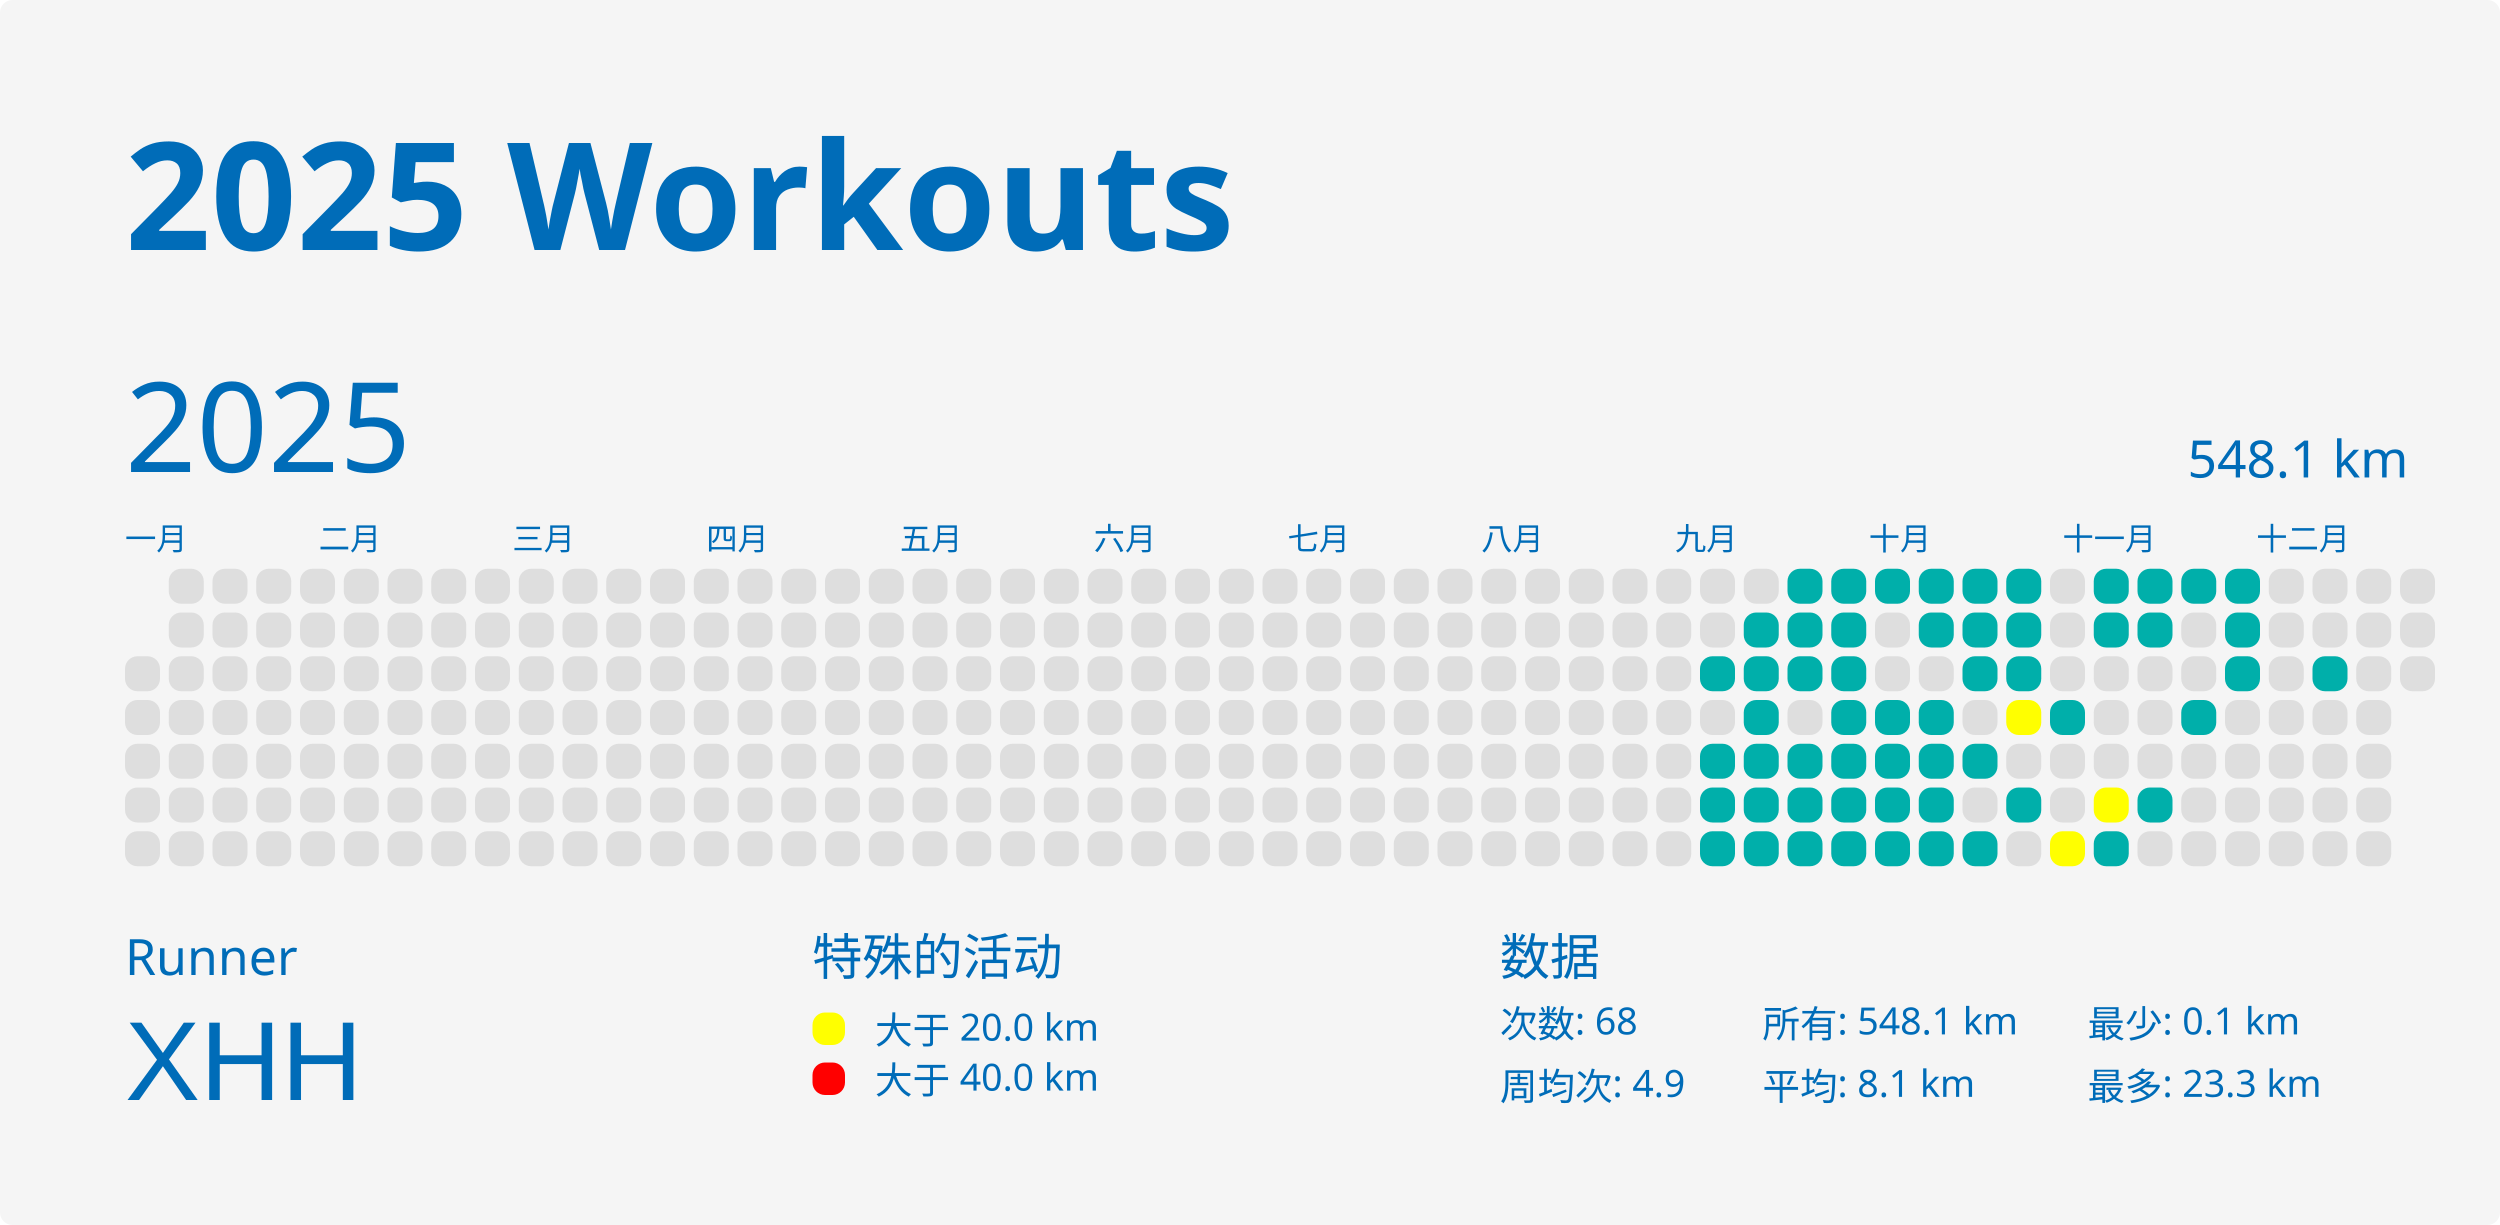
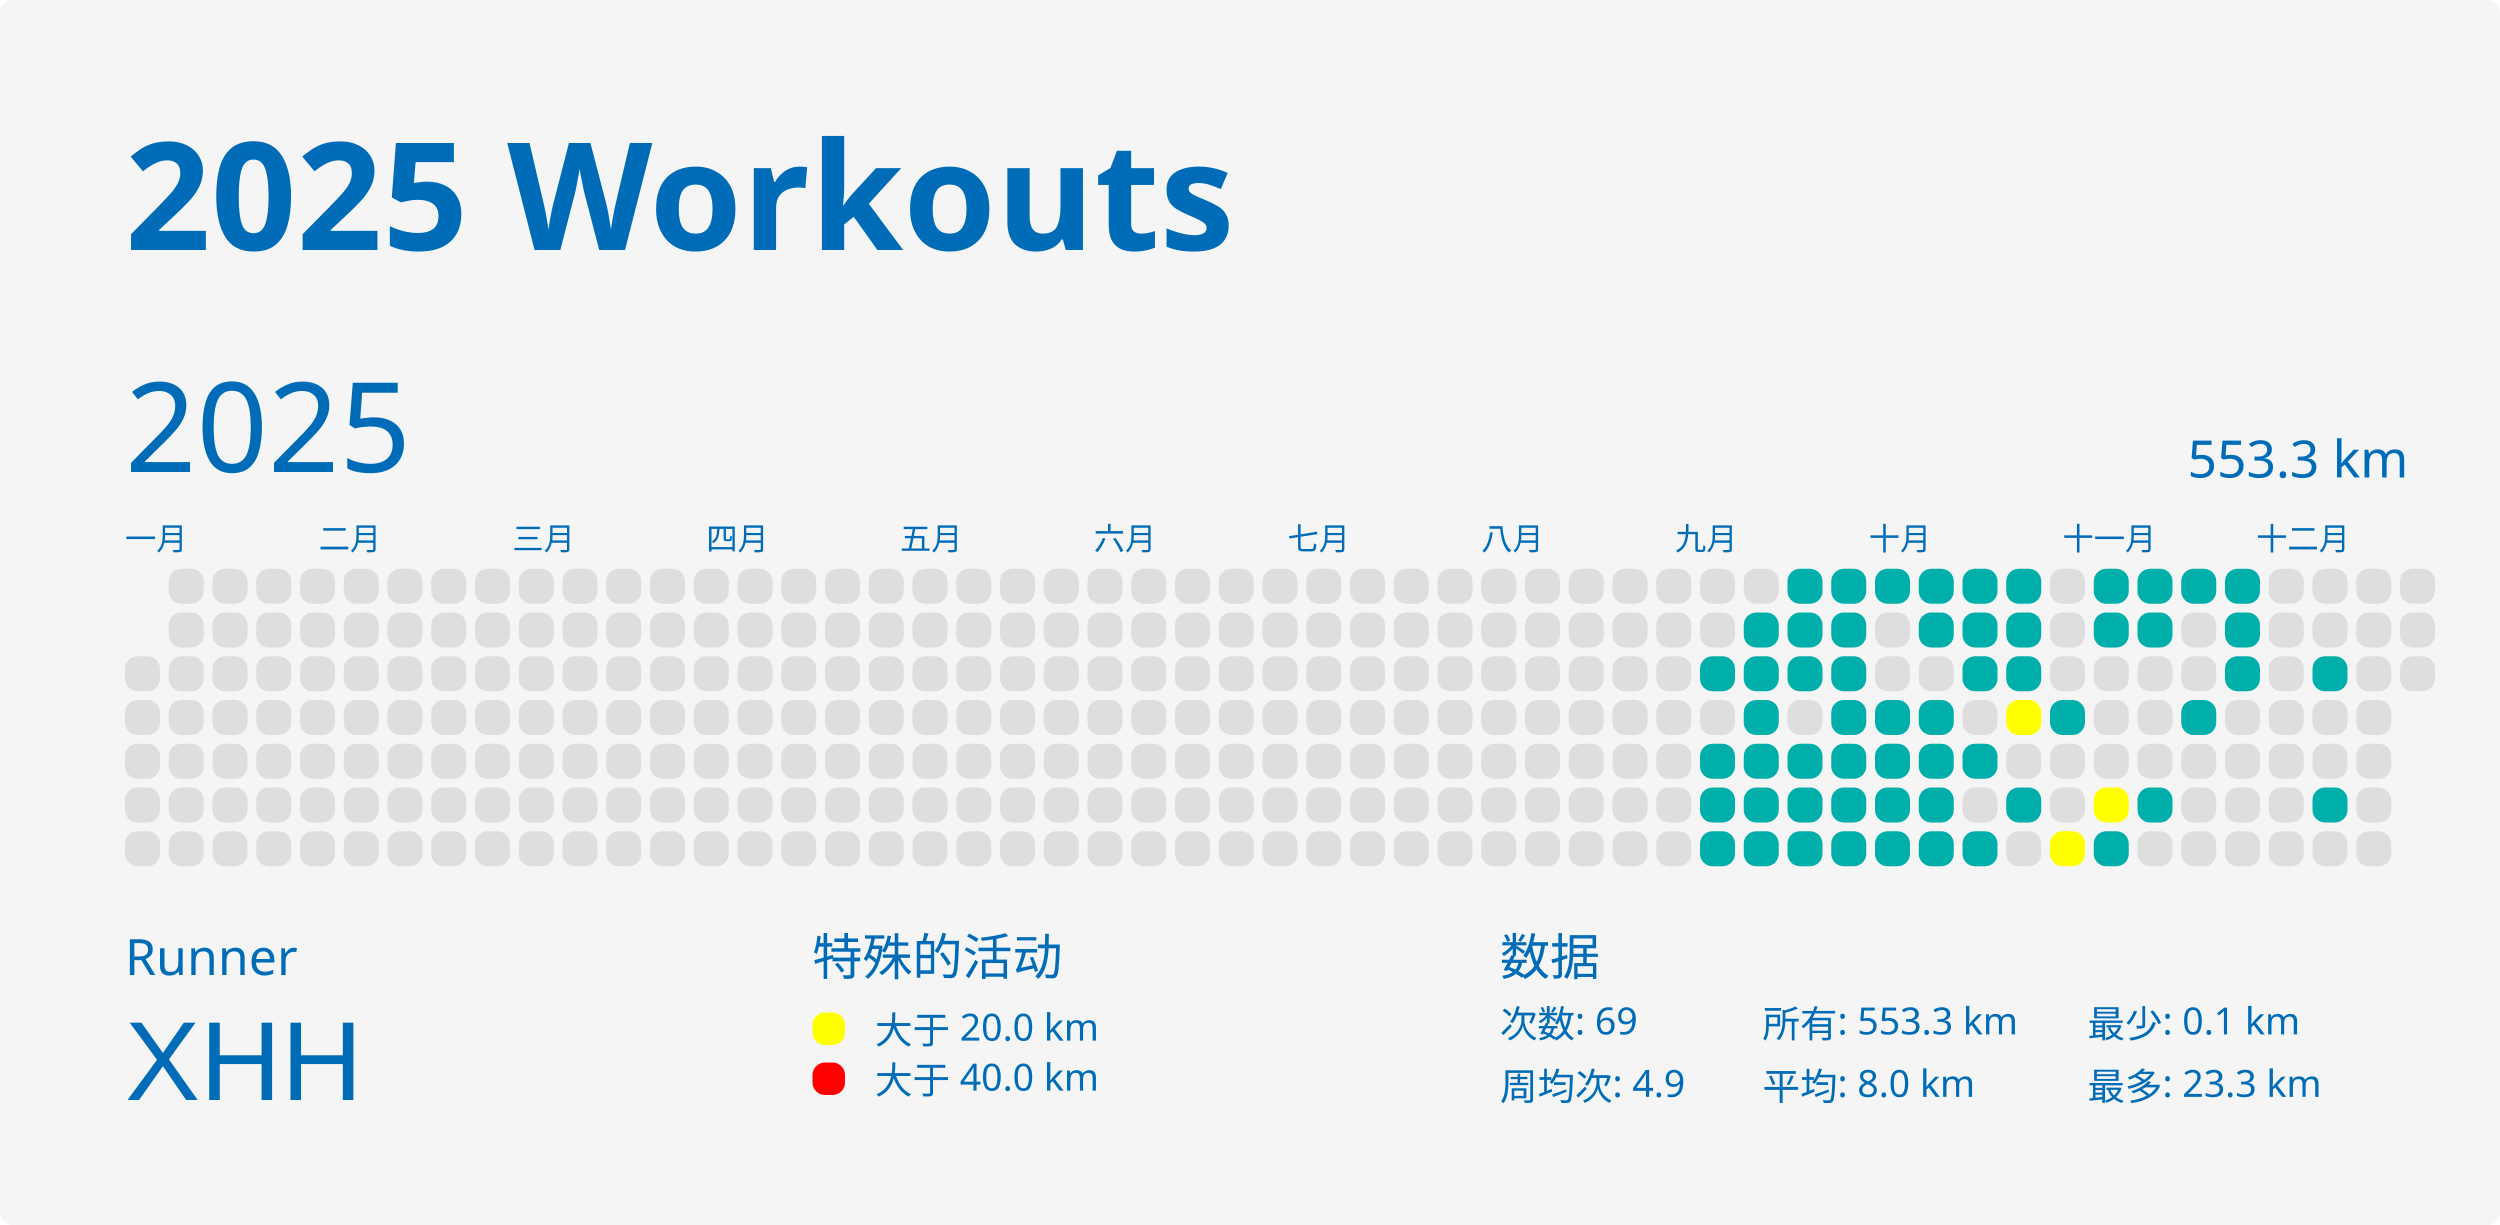
<svg xmlns="http://www.w3.org/2000/svg" baseProfile="full" height="98mm" version="1.1" viewBox="0,0,200,98" width="200mm">
  <defs />
  <rect fill="#f5f5f5" height="98" rx="1" ry="1" width="200" x="0" y="0" />
  <text fill="#006cb8" style="font-size:12px; font-family:MGI-Regular; font-weight:bold;" x="10" y="20">2025 Workouts</text>
  <text fill="#006cb8" style="font-size:4px; font-family:MGI-Regular" x="10" y="78">Runner</text>
  <text fill="#006cb8" style="font-size:9px; font-family:Arial" x="10" y="88">XHH</text>
  <text fill="#006cb8" style="font-size:4px; font-family:MGI-Regular" x="65" y="78">特殊的活动</text>
  <rect fill="yellow" height="2.6" rx="1" ry="1" width="2.6" x="65" y="81" />
  <text fill="#006cb8" style="font-size:3px; font-family:MGI-Regular" x="70" y="83.5">大于 20.0 km</text>
  <rect fill="red" height="2.6" rx="1" ry="1" width="2.6" x="65" y="85" />
  <text fill="#006cb8" style="font-size:3px; font-family:MGI-Regular" x="70" y="87.5">大于 40.0 km</text>
  <text fill="#006cb8" style="font-size:4px; font-family:MGI-Regular" x="120" y="78">数据</text>
-   <text fill="#006cb8" style="font-size:3px; font-family:MGI-Regular" x="120" y="83">次数: 68</text>
+   <text fill="#006cb8" style="font-size:3px; font-family:MGI-Regular" x="120" y="83">次数: 69</text>
  <text fill="#006cb8" style="font-size:3px; font-family:MGI-Regular" x="120" y="88">周均次: 4.9</text>
-   <text fill="#006cb8" style="font-size:3px; font-family:MGI-Regular" x="141" y="83">所有: 548.1 km</text>
-   <text fill="#006cb8" style="font-size:3px; font-family:MGI-Regular" x="141" y="88">平均: 8.1 km</text>
+   <text fill="#006cb8" style="font-size:3px; font-family:MGI-Regular" x="141" y="83">所有: 553.3 km</text>
+   <text fill="#006cb8" style="font-size:3px; font-family:MGI-Regular" x="141" y="88">平均: 8.0 km</text>
  <text fill="#006cb8" style="font-size:3px; font-family:MGI-Regular" x="167" y="83">最少: 0.1 km</text>
  <text fill="#006cb8" style="font-size:3px; font-family:MGI-Regular" x="167" y="88">最多: 23.3 km</text>
  <text dominant-baseline="hanging" fill="#006cb8" style="font-size:10.0px; font-family:MGI-Regular;" x="10" y="30">2025</text>
-   <text dominant-baseline="hanging" fill="#006cb8" style="font-size:4.125px; font-family:MGI-Regular;" x="175" y="35">548.1 km</text>
+   <text dominant-baseline="hanging" fill="#006cb8" style="font-size:4.125px; font-family:MGI-Regular;" x="175" y="35">553.3 km</text>
  <text fill="#006cb8" style="font-size:2.5px; font-family:MGI-Regular" x="10.0" y="44">一月</text>
  <text fill="#006cb8" style="font-size:2.5px; font-family:MGI-Regular" x="25.5" y="44">二月</text>
  <text fill="#006cb8" style="font-size:2.5px; font-family:MGI-Regular" x="41.0" y="44">三月</text>
  <text fill="#006cb8" style="font-size:2.5px; font-family:MGI-Regular" x="56.5" y="44">四月</text>
  <text fill="#006cb8" style="font-size:2.5px; font-family:MGI-Regular" x="72.0" y="44">五月</text>
  <text fill="#006cb8" style="font-size:2.5px; font-family:MGI-Regular" x="87.5" y="44">六月</text>
  <text fill="#006cb8" style="font-size:2.5px; font-family:MGI-Regular" x="103.0" y="44">七月</text>
  <text fill="#006cb8" style="font-size:2.5px; font-family:MGI-Regular" x="118.5" y="44">八月</text>
  <text fill="#006cb8" style="font-size:2.5px; font-family:MGI-Regular" x="134.0" y="44">九月</text>
  <text fill="#006cb8" style="font-size:2.5px; font-family:MGI-Regular" x="149.5" y="44">十月</text>
  <text fill="#006cb8" style="font-size:2.5px; font-family:MGI-Regular" x="165.0" y="44">十一月</text>
  <text fill="#006cb8" style="font-size:2.5px; font-family:MGI-Regular" x="180.5" y="44">十二月</text>
  <rect fill="#dedede" height="2.8" rx="1" ry="1" width="2.8" x="10.0" y="52.5" />
  <rect fill="#dedede" height="2.8" rx="1" ry="1" width="2.8" x="10.0" y="56.0" />
  <rect fill="#dedede" height="2.8" rx="1" ry="1" width="2.8" x="10.0" y="59.5" />
  <rect fill="#dedede" height="2.8" rx="1" ry="1" width="2.8" x="10.0" y="63.0" />
  <rect fill="#dedede" height="2.8" rx="1" ry="1" width="2.8" x="10.0" y="66.5" />
  <rect fill="#dedede" height="2.8" rx="1" ry="1" width="2.8" x="13.5" y="45.5" />
  <rect fill="#dedede" height="2.8" rx="1" ry="1" width="2.8" x="13.5" y="49.0" />
  <rect fill="#dedede" height="2.8" rx="1" ry="1" width="2.8" x="13.5" y="52.5" />
  <rect fill="#dedede" height="2.8" rx="1" ry="1" width="2.8" x="13.5" y="56.0" />
  <rect fill="#dedede" height="2.8" rx="1" ry="1" width="2.8" x="13.5" y="59.5" />
  <rect fill="#dedede" height="2.8" rx="1" ry="1" width="2.8" x="13.5" y="63.0" />
  <rect fill="#dedede" height="2.8" rx="1" ry="1" width="2.8" x="13.5" y="66.5" />
  <rect fill="#dedede" height="2.8" rx="1" ry="1" width="2.8" x="17.0" y="45.5" />
  <rect fill="#dedede" height="2.8" rx="1" ry="1" width="2.8" x="17.0" y="49.0" />
  <rect fill="#dedede" height="2.8" rx="1" ry="1" width="2.8" x="17.0" y="52.5" />
  <rect fill="#dedede" height="2.8" rx="1" ry="1" width="2.8" x="17.0" y="56.0" />
  <rect fill="#dedede" height="2.8" rx="1" ry="1" width="2.8" x="17.0" y="59.5" />
  <rect fill="#dedede" height="2.8" rx="1" ry="1" width="2.8" x="17.0" y="63.0" />
  <rect fill="#dedede" height="2.8" rx="1" ry="1" width="2.8" x="17.0" y="66.5" />
  <rect fill="#dedede" height="2.8" rx="1" ry="1" width="2.8" x="20.5" y="45.5" />
  <rect fill="#dedede" height="2.8" rx="1" ry="1" width="2.8" x="20.5" y="49.0" />
  <rect fill="#dedede" height="2.8" rx="1" ry="1" width="2.8" x="20.5" y="52.5" />
  <rect fill="#dedede" height="2.8" rx="1" ry="1" width="2.8" x="20.5" y="56.0" />
  <rect fill="#dedede" height="2.8" rx="1" ry="1" width="2.8" x="20.5" y="59.5" />
  <rect fill="#dedede" height="2.8" rx="1" ry="1" width="2.8" x="20.5" y="63.0" />
  <rect fill="#dedede" height="2.8" rx="1" ry="1" width="2.8" x="20.5" y="66.5" />
  <rect fill="#dedede" height="2.8" rx="1" ry="1" width="2.8" x="24.0" y="45.5" />
  <rect fill="#dedede" height="2.8" rx="1" ry="1" width="2.8" x="24.0" y="49.0" />
  <rect fill="#dedede" height="2.8" rx="1" ry="1" width="2.8" x="24.0" y="52.5" />
  <rect fill="#dedede" height="2.8" rx="1" ry="1" width="2.8" x="24.0" y="56.0" />
  <rect fill="#dedede" height="2.8" rx="1" ry="1" width="2.8" x="24.0" y="59.5" />
  <rect fill="#dedede" height="2.8" rx="1" ry="1" width="2.8" x="24.0" y="63.0" />
  <rect fill="#dedede" height="2.8" rx="1" ry="1" width="2.8" x="24.0" y="66.5" />
  <rect fill="#dedede" height="2.8" rx="1" ry="1" width="2.8" x="27.5" y="45.5" />
  <rect fill="#dedede" height="2.8" rx="1" ry="1" width="2.8" x="27.5" y="49.0" />
  <rect fill="#dedede" height="2.8" rx="1" ry="1" width="2.8" x="27.5" y="52.5" />
  <rect fill="#dedede" height="2.8" rx="1" ry="1" width="2.8" x="27.5" y="56.0" />
  <rect fill="#dedede" height="2.8" rx="1" ry="1" width="2.8" x="27.5" y="59.5" />
  <rect fill="#dedede" height="2.8" rx="1" ry="1" width="2.8" x="27.5" y="63.0" />
  <rect fill="#dedede" height="2.8" rx="1" ry="1" width="2.8" x="27.5" y="66.5" />
  <rect fill="#dedede" height="2.8" rx="1" ry="1" width="2.8" x="31.0" y="45.5" />
  <rect fill="#dedede" height="2.8" rx="1" ry="1" width="2.8" x="31.0" y="49.0" />
  <rect fill="#dedede" height="2.8" rx="1" ry="1" width="2.8" x="31.0" y="52.5" />
  <rect fill="#dedede" height="2.8" rx="1" ry="1" width="2.8" x="31.0" y="56.0" />
  <rect fill="#dedede" height="2.8" rx="1" ry="1" width="2.8" x="31.0" y="59.5" />
  <rect fill="#dedede" height="2.8" rx="1" ry="1" width="2.8" x="31.0" y="63.0" />
  <rect fill="#dedede" height="2.8" rx="1" ry="1" width="2.8" x="31.0" y="66.5" />
  <rect fill="#dedede" height="2.8" rx="1" ry="1" width="2.8" x="34.5" y="45.5" />
  <rect fill="#dedede" height="2.8" rx="1" ry="1" width="2.8" x="34.5" y="49.0" />
  <rect fill="#dedede" height="2.8" rx="1" ry="1" width="2.8" x="34.5" y="52.5" />
  <rect fill="#dedede" height="2.8" rx="1" ry="1" width="2.8" x="34.5" y="56.0" />
  <rect fill="#dedede" height="2.8" rx="1" ry="1" width="2.8" x="34.5" y="59.5" />
  <rect fill="#dedede" height="2.8" rx="1" ry="1" width="2.8" x="34.5" y="63.0" />
  <rect fill="#dedede" height="2.8" rx="1" ry="1" width="2.8" x="34.5" y="66.5" />
  <rect fill="#dedede" height="2.8" rx="1" ry="1" width="2.8" x="38.0" y="45.5" />
  <rect fill="#dedede" height="2.8" rx="1" ry="1" width="2.8" x="38.0" y="49.0" />
  <rect fill="#dedede" height="2.8" rx="1" ry="1" width="2.8" x="38.0" y="52.5" />
  <rect fill="#dedede" height="2.8" rx="1" ry="1" width="2.8" x="38.0" y="56.0" />
  <rect fill="#dedede" height="2.8" rx="1" ry="1" width="2.8" x="38.0" y="59.5" />
  <rect fill="#dedede" height="2.8" rx="1" ry="1" width="2.8" x="38.0" y="63.0" />
  <rect fill="#dedede" height="2.8" rx="1" ry="1" width="2.8" x="38.0" y="66.5" />
  <rect fill="#dedede" height="2.8" rx="1" ry="1" width="2.8" x="41.5" y="45.5" />
  <rect fill="#dedede" height="2.8" rx="1" ry="1" width="2.8" x="41.5" y="49.0" />
  <rect fill="#dedede" height="2.8" rx="1" ry="1" width="2.8" x="41.5" y="52.5" />
  <rect fill="#dedede" height="2.8" rx="1" ry="1" width="2.8" x="41.5" y="56.0" />
  <rect fill="#dedede" height="2.8" rx="1" ry="1" width="2.8" x="41.5" y="59.5" />
  <rect fill="#dedede" height="2.8" rx="1" ry="1" width="2.8" x="41.5" y="63.0" />
  <rect fill="#dedede" height="2.8" rx="1" ry="1" width="2.8" x="41.5" y="66.5" />
  <rect fill="#dedede" height="2.8" rx="1" ry="1" width="2.8" x="45.0" y="45.5" />
  <rect fill="#dedede" height="2.8" rx="1" ry="1" width="2.8" x="45.0" y="49.0" />
  <rect fill="#dedede" height="2.8" rx="1" ry="1" width="2.8" x="45.0" y="52.5" />
  <rect fill="#dedede" height="2.8" rx="1" ry="1" width="2.8" x="45.0" y="56.0" />
  <rect fill="#dedede" height="2.8" rx="1" ry="1" width="2.8" x="45.0" y="59.5" />
  <rect fill="#dedede" height="2.8" rx="1" ry="1" width="2.8" x="45.0" y="63.0" />
  <rect fill="#dedede" height="2.8" rx="1" ry="1" width="2.8" x="45.0" y="66.5" />
  <rect fill="#dedede" height="2.8" rx="1" ry="1" width="2.8" x="48.5" y="45.5" />
  <rect fill="#dedede" height="2.8" rx="1" ry="1" width="2.8" x="48.5" y="49.0" />
  <rect fill="#dedede" height="2.8" rx="1" ry="1" width="2.8" x="48.5" y="52.5" />
  <rect fill="#dedede" height="2.8" rx="1" ry="1" width="2.8" x="48.5" y="56.0" />
  <rect fill="#dedede" height="2.8" rx="1" ry="1" width="2.8" x="48.5" y="59.5" />
  <rect fill="#dedede" height="2.8" rx="1" ry="1" width="2.8" x="48.5" y="63.0" />
  <rect fill="#dedede" height="2.8" rx="1" ry="1" width="2.8" x="48.5" y="66.5" />
  <rect fill="#dedede" height="2.8" rx="1" ry="1" width="2.8" x="52.0" y="45.5" />
  <rect fill="#dedede" height="2.8" rx="1" ry="1" width="2.8" x="52.0" y="49.0" />
  <rect fill="#dedede" height="2.8" rx="1" ry="1" width="2.8" x="52.0" y="52.5" />
  <rect fill="#dedede" height="2.8" rx="1" ry="1" width="2.8" x="52.0" y="56.0" />
  <rect fill="#dedede" height="2.8" rx="1" ry="1" width="2.8" x="52.0" y="59.5" />
  <rect fill="#dedede" height="2.8" rx="1" ry="1" width="2.8" x="52.0" y="63.0" />
  <rect fill="#dedede" height="2.8" rx="1" ry="1" width="2.8" x="52.0" y="66.5" />
  <rect fill="#dedede" height="2.8" rx="1" ry="1" width="2.8" x="55.5" y="45.5" />
  <rect fill="#dedede" height="2.8" rx="1" ry="1" width="2.8" x="55.5" y="49.0" />
  <rect fill="#dedede" height="2.8" rx="1" ry="1" width="2.8" x="55.5" y="52.5" />
  <rect fill="#dedede" height="2.8" rx="1" ry="1" width="2.8" x="55.5" y="56.0" />
  <rect fill="#dedede" height="2.8" rx="1" ry="1" width="2.8" x="55.5" y="59.5" />
  <rect fill="#dedede" height="2.8" rx="1" ry="1" width="2.8" x="55.5" y="63.0" />
  <rect fill="#dedede" height="2.8" rx="1" ry="1" width="2.8" x="55.5" y="66.5" />
  <rect fill="#dedede" height="2.8" rx="1" ry="1" width="2.8" x="59.0" y="45.5" />
  <rect fill="#dedede" height="2.8" rx="1" ry="1" width="2.8" x="59.0" y="49.0" />
  <rect fill="#dedede" height="2.8" rx="1" ry="1" width="2.8" x="59.0" y="52.5" />
  <rect fill="#dedede" height="2.8" rx="1" ry="1" width="2.8" x="59.0" y="56.0" />
  <rect fill="#dedede" height="2.8" rx="1" ry="1" width="2.8" x="59.0" y="59.5" />
  <rect fill="#dedede" height="2.8" rx="1" ry="1" width="2.8" x="59.0" y="63.0" />
  <rect fill="#dedede" height="2.8" rx="1" ry="1" width="2.8" x="59.0" y="66.5" />
  <rect fill="#dedede" height="2.8" rx="1" ry="1" width="2.8" x="62.5" y="45.5" />
  <rect fill="#dedede" height="2.8" rx="1" ry="1" width="2.8" x="62.5" y="49.0" />
  <rect fill="#dedede" height="2.8" rx="1" ry="1" width="2.8" x="62.5" y="52.5" />
  <rect fill="#dedede" height="2.8" rx="1" ry="1" width="2.8" x="62.5" y="56.0" />
  <rect fill="#dedede" height="2.8" rx="1" ry="1" width="2.8" x="62.5" y="59.5" />
  <rect fill="#dedede" height="2.8" rx="1" ry="1" width="2.8" x="62.5" y="63.0" />
  <rect fill="#dedede" height="2.8" rx="1" ry="1" width="2.8" x="62.5" y="66.5" />
  <rect fill="#dedede" height="2.8" rx="1" ry="1" width="2.8" x="66.0" y="45.5" />
  <rect fill="#dedede" height="2.8" rx="1" ry="1" width="2.8" x="66.0" y="49.0" />
  <rect fill="#dedede" height="2.8" rx="1" ry="1" width="2.8" x="66.0" y="52.5" />
  <rect fill="#dedede" height="2.8" rx="1" ry="1" width="2.8" x="66.0" y="56.0" />
  <rect fill="#dedede" height="2.8" rx="1" ry="1" width="2.8" x="66.0" y="59.5" />
  <rect fill="#dedede" height="2.8" rx="1" ry="1" width="2.8" x="66.0" y="63.0" />
  <rect fill="#dedede" height="2.8" rx="1" ry="1" width="2.8" x="66.0" y="66.5" />
  <rect fill="#dedede" height="2.8" rx="1" ry="1" width="2.8" x="69.5" y="45.5" />
  <rect fill="#dedede" height="2.8" rx="1" ry="1" width="2.8" x="69.5" y="49.0" />
  <rect fill="#dedede" height="2.8" rx="1" ry="1" width="2.8" x="69.5" y="52.5" />
  <rect fill="#dedede" height="2.8" rx="1" ry="1" width="2.8" x="69.5" y="56.0" />
  <rect fill="#dedede" height="2.8" rx="1" ry="1" width="2.8" x="69.5" y="59.5" />
  <rect fill="#dedede" height="2.8" rx="1" ry="1" width="2.8" x="69.5" y="63.0" />
  <rect fill="#dedede" height="2.8" rx="1" ry="1" width="2.8" x="69.5" y="66.5" />
  <rect fill="#dedede" height="2.8" rx="1" ry="1" width="2.8" x="73.0" y="45.5" />
  <rect fill="#dedede" height="2.8" rx="1" ry="1" width="2.8" x="73.0" y="49.0" />
  <rect fill="#dedede" height="2.8" rx="1" ry="1" width="2.8" x="73.0" y="52.5" />
  <rect fill="#dedede" height="2.8" rx="1" ry="1" width="2.8" x="73.0" y="56.0" />
  <rect fill="#dedede" height="2.8" rx="1" ry="1" width="2.8" x="73.0" y="59.5" />
  <rect fill="#dedede" height="2.8" rx="1" ry="1" width="2.8" x="73.0" y="63.0" />
  <rect fill="#dedede" height="2.8" rx="1" ry="1" width="2.8" x="73.0" y="66.5" />
  <rect fill="#dedede" height="2.8" rx="1" ry="1" width="2.8" x="76.5" y="45.5" />
  <rect fill="#dedede" height="2.8" rx="1" ry="1" width="2.8" x="76.5" y="49.0" />
  <rect fill="#dedede" height="2.8" rx="1" ry="1" width="2.8" x="76.5" y="52.5" />
  <rect fill="#dedede" height="2.8" rx="1" ry="1" width="2.8" x="76.5" y="56.0" />
  <rect fill="#dedede" height="2.8" rx="1" ry="1" width="2.8" x="76.5" y="59.5" />
  <rect fill="#dedede" height="2.8" rx="1" ry="1" width="2.8" x="76.5" y="63.0" />
  <rect fill="#dedede" height="2.8" rx="1" ry="1" width="2.8" x="76.5" y="66.5" />
  <rect fill="#dedede" height="2.8" rx="1" ry="1" width="2.8" x="80.0" y="45.5" />
  <rect fill="#dedede" height="2.8" rx="1" ry="1" width="2.8" x="80.0" y="49.0" />
  <rect fill="#dedede" height="2.8" rx="1" ry="1" width="2.8" x="80.0" y="52.5" />
  <rect fill="#dedede" height="2.8" rx="1" ry="1" width="2.8" x="80.0" y="56.0" />
  <rect fill="#dedede" height="2.8" rx="1" ry="1" width="2.8" x="80.0" y="59.5" />
  <rect fill="#dedede" height="2.8" rx="1" ry="1" width="2.8" x="80.0" y="63.0" />
  <rect fill="#dedede" height="2.8" rx="1" ry="1" width="2.8" x="80.0" y="66.5" />
  <rect fill="#dedede" height="2.8" rx="1" ry="1" width="2.8" x="83.5" y="45.5" />
  <rect fill="#dedede" height="2.8" rx="1" ry="1" width="2.8" x="83.5" y="49.0" />
  <rect fill="#dedede" height="2.8" rx="1" ry="1" width="2.8" x="83.5" y="52.5" />
  <rect fill="#dedede" height="2.8" rx="1" ry="1" width="2.8" x="83.5" y="56.0" />
  <rect fill="#dedede" height="2.8" rx="1" ry="1" width="2.8" x="83.5" y="59.5" />
  <rect fill="#dedede" height="2.8" rx="1" ry="1" width="2.8" x="83.5" y="63.0" />
  <rect fill="#dedede" height="2.8" rx="1" ry="1" width="2.8" x="83.5" y="66.5" />
  <rect fill="#dedede" height="2.8" rx="1" ry="1" width="2.8" x="87.0" y="45.5" />
  <rect fill="#dedede" height="2.8" rx="1" ry="1" width="2.8" x="87.0" y="49.0" />
  <rect fill="#dedede" height="2.8" rx="1" ry="1" width="2.8" x="87.0" y="52.5" />
  <rect fill="#dedede" height="2.8" rx="1" ry="1" width="2.8" x="87.0" y="56.0" />
  <rect fill="#dedede" height="2.8" rx="1" ry="1" width="2.8" x="87.0" y="59.5" />
  <rect fill="#dedede" height="2.8" rx="1" ry="1" width="2.8" x="87.0" y="63.0" />
  <rect fill="#dedede" height="2.8" rx="1" ry="1" width="2.8" x="87.0" y="66.5" />
  <rect fill="#dedede" height="2.8" rx="1" ry="1" width="2.8" x="90.5" y="45.5" />
  <rect fill="#dedede" height="2.8" rx="1" ry="1" width="2.8" x="90.5" y="49.0" />
  <rect fill="#dedede" height="2.8" rx="1" ry="1" width="2.8" x="90.5" y="52.5" />
  <rect fill="#dedede" height="2.8" rx="1" ry="1" width="2.8" x="90.5" y="56.0" />
  <rect fill="#dedede" height="2.8" rx="1" ry="1" width="2.8" x="90.5" y="59.5" />
  <rect fill="#dedede" height="2.8" rx="1" ry="1" width="2.8" x="90.5" y="63.0" />
  <rect fill="#dedede" height="2.8" rx="1" ry="1" width="2.8" x="90.5" y="66.5" />
  <rect fill="#dedede" height="2.8" rx="1" ry="1" width="2.8" x="94.0" y="45.5" />
  <rect fill="#dedede" height="2.8" rx="1" ry="1" width="2.8" x="94.0" y="49.0" />
  <rect fill="#dedede" height="2.8" rx="1" ry="1" width="2.8" x="94.0" y="52.5" />
  <rect fill="#dedede" height="2.8" rx="1" ry="1" width="2.8" x="94.0" y="56.0" />
  <rect fill="#dedede" height="2.8" rx="1" ry="1" width="2.8" x="94.0" y="59.5" />
  <rect fill="#dedede" height="2.8" rx="1" ry="1" width="2.8" x="94.0" y="63.0" />
  <rect fill="#dedede" height="2.8" rx="1" ry="1" width="2.8" x="94.0" y="66.5" />
  <rect fill="#dedede" height="2.8" rx="1" ry="1" width="2.8" x="97.5" y="45.5" />
  <rect fill="#dedede" height="2.8" rx="1" ry="1" width="2.8" x="97.5" y="49.0" />
  <rect fill="#dedede" height="2.8" rx="1" ry="1" width="2.8" x="97.5" y="52.5" />
  <rect fill="#dedede" height="2.8" rx="1" ry="1" width="2.8" x="97.5" y="56.0" />
  <rect fill="#dedede" height="2.8" rx="1" ry="1" width="2.8" x="97.5" y="59.5" />
  <rect fill="#dedede" height="2.8" rx="1" ry="1" width="2.8" x="97.5" y="63.0" />
  <rect fill="#dedede" height="2.8" rx="1" ry="1" width="2.8" x="97.5" y="66.5" />
  <rect fill="#dedede" height="2.8" rx="1" ry="1" width="2.8" x="101.0" y="45.5" />
  <rect fill="#dedede" height="2.8" rx="1" ry="1" width="2.8" x="101.0" y="49.0" />
  <rect fill="#dedede" height="2.8" rx="1" ry="1" width="2.8" x="101.0" y="52.5" />
  <rect fill="#dedede" height="2.8" rx="1" ry="1" width="2.8" x="101.0" y="56.0" />
  <rect fill="#dedede" height="2.8" rx="1" ry="1" width="2.8" x="101.0" y="59.5" />
  <rect fill="#dedede" height="2.8" rx="1" ry="1" width="2.8" x="101.0" y="63.0" />
  <rect fill="#dedede" height="2.8" rx="1" ry="1" width="2.8" x="101.0" y="66.5" />
  <rect fill="#dedede" height="2.8" rx="1" ry="1" width="2.8" x="104.5" y="45.5" />
  <rect fill="#dedede" height="2.8" rx="1" ry="1" width="2.8" x="104.5" y="49.0" />
  <rect fill="#dedede" height="2.8" rx="1" ry="1" width="2.8" x="104.5" y="52.5" />
  <rect fill="#dedede" height="2.8" rx="1" ry="1" width="2.8" x="104.5" y="56.0" />
  <rect fill="#dedede" height="2.8" rx="1" ry="1" width="2.8" x="104.5" y="59.5" />
  <rect fill="#dedede" height="2.8" rx="1" ry="1" width="2.8" x="104.5" y="63.0" />
  <rect fill="#dedede" height="2.8" rx="1" ry="1" width="2.8" x="104.5" y="66.5" />
  <rect fill="#dedede" height="2.8" rx="1" ry="1" width="2.8" x="108.0" y="45.5" />
  <rect fill="#dedede" height="2.8" rx="1" ry="1" width="2.8" x="108.0" y="49.0" />
  <rect fill="#dedede" height="2.8" rx="1" ry="1" width="2.8" x="108.0" y="52.5" />
  <rect fill="#dedede" height="2.8" rx="1" ry="1" width="2.8" x="108.0" y="56.0" />
  <rect fill="#dedede" height="2.8" rx="1" ry="1" width="2.8" x="108.0" y="59.5" />
  <rect fill="#dedede" height="2.8" rx="1" ry="1" width="2.8" x="108.0" y="63.0" />
  <rect fill="#dedede" height="2.8" rx="1" ry="1" width="2.8" x="108.0" y="66.5" />
  <rect fill="#dedede" height="2.8" rx="1" ry="1" width="2.8" x="111.5" y="45.5" />
  <rect fill="#dedede" height="2.8" rx="1" ry="1" width="2.8" x="111.5" y="49.0" />
  <rect fill="#dedede" height="2.8" rx="1" ry="1" width="2.8" x="111.5" y="52.5" />
  <rect fill="#dedede" height="2.8" rx="1" ry="1" width="2.8" x="111.5" y="56.0" />
  <rect fill="#dedede" height="2.8" rx="1" ry="1" width="2.8" x="111.5" y="59.5" />
  <rect fill="#dedede" height="2.8" rx="1" ry="1" width="2.8" x="111.5" y="63.0" />
  <rect fill="#dedede" height="2.8" rx="1" ry="1" width="2.8" x="111.5" y="66.5" />
  <rect fill="#dedede" height="2.8" rx="1" ry="1" width="2.8" x="115.0" y="45.5" />
  <rect fill="#dedede" height="2.8" rx="1" ry="1" width="2.8" x="115.0" y="49.0" />
  <rect fill="#dedede" height="2.8" rx="1" ry="1" width="2.8" x="115.0" y="52.5" />
  <rect fill="#dedede" height="2.8" rx="1" ry="1" width="2.8" x="115.0" y="56.0" />
  <rect fill="#dedede" height="2.8" rx="1" ry="1" width="2.8" x="115.0" y="59.5" />
  <rect fill="#dedede" height="2.8" rx="1" ry="1" width="2.8" x="115.0" y="63.0" />
  <rect fill="#dedede" height="2.8" rx="1" ry="1" width="2.8" x="115.0" y="66.5" />
  <rect fill="#dedede" height="2.8" rx="1" ry="1" width="2.8" x="118.5" y="45.5" />
  <rect fill="#dedede" height="2.8" rx="1" ry="1" width="2.8" x="118.5" y="49.0" />
  <rect fill="#dedede" height="2.8" rx="1" ry="1" width="2.8" x="118.5" y="52.5" />
  <rect fill="#dedede" height="2.8" rx="1" ry="1" width="2.8" x="118.5" y="56.0" />
  <rect fill="#dedede" height="2.8" rx="1" ry="1" width="2.8" x="118.5" y="59.5" />
  <rect fill="#dedede" height="2.8" rx="1" ry="1" width="2.8" x="118.5" y="63.0" />
  <rect fill="#dedede" height="2.8" rx="1" ry="1" width="2.8" x="118.5" y="66.5" />
  <rect fill="#dedede" height="2.8" rx="1" ry="1" width="2.8" x="122.0" y="45.5" />
  <rect fill="#dedede" height="2.8" rx="1" ry="1" width="2.8" x="122.0" y="49.0" />
  <rect fill="#dedede" height="2.8" rx="1" ry="1" width="2.8" x="122.0" y="52.5" />
  <rect fill="#dedede" height="2.8" rx="1" ry="1" width="2.8" x="122.0" y="56.0" />
  <rect fill="#dedede" height="2.8" rx="1" ry="1" width="2.8" x="122.0" y="59.5" />
  <rect fill="#dedede" height="2.8" rx="1" ry="1" width="2.8" x="122.0" y="63.0" />
  <rect fill="#dedede" height="2.8" rx="1" ry="1" width="2.8" x="122.0" y="66.5" />
  <rect fill="#dedede" height="2.8" rx="1" ry="1" width="2.8" x="125.5" y="45.5" />
  <rect fill="#dedede" height="2.8" rx="1" ry="1" width="2.8" x="125.5" y="49.0" />
  <rect fill="#dedede" height="2.8" rx="1" ry="1" width="2.8" x="125.5" y="52.5" />
  <rect fill="#dedede" height="2.8" rx="1" ry="1" width="2.8" x="125.5" y="56.0" />
  <rect fill="#dedede" height="2.8" rx="1" ry="1" width="2.8" x="125.5" y="59.5" />
  <rect fill="#dedede" height="2.8" rx="1" ry="1" width="2.8" x="125.5" y="63.0" />
  <rect fill="#dedede" height="2.8" rx="1" ry="1" width="2.8" x="125.5" y="66.5" />
  <rect fill="#dedede" height="2.8" rx="1" ry="1" width="2.8" x="129.0" y="45.5" />
  <rect fill="#dedede" height="2.8" rx="1" ry="1" width="2.8" x="129.0" y="49.0" />
  <rect fill="#dedede" height="2.8" rx="1" ry="1" width="2.8" x="129.0" y="52.5" />
  <rect fill="#dedede" height="2.8" rx="1" ry="1" width="2.8" x="129.0" y="56.0" />
  <rect fill="#dedede" height="2.8" rx="1" ry="1" width="2.8" x="129.0" y="59.5" />
  <rect fill="#dedede" height="2.8" rx="1" ry="1" width="2.8" x="129.0" y="63.0" />
  <rect fill="#dedede" height="2.8" rx="1" ry="1" width="2.8" x="129.0" y="66.5" />
  <rect fill="#dedede" height="2.8" rx="1" ry="1" width="2.8" x="132.5" y="45.5" />
  <rect fill="#dedede" height="2.8" rx="1" ry="1" width="2.8" x="132.5" y="49.0" />
  <rect fill="#dedede" height="2.8" rx="1" ry="1" width="2.8" x="132.5" y="52.5" />
  <rect fill="#dedede" height="2.8" rx="1" ry="1" width="2.8" x="132.5" y="56.0" />
  <rect fill="#dedede" height="2.8" rx="1" ry="1" width="2.8" x="132.5" y="59.5" />
  <rect fill="#dedede" height="2.8" rx="1" ry="1" width="2.8" x="132.5" y="63.0" />
  <rect fill="#dedede" height="2.8" rx="1" ry="1" width="2.8" x="132.5" y="66.5" />
  <rect fill="#dedede" height="2.8" rx="1" ry="1" width="2.8" x="136.0" y="45.5" />
  <rect fill="#dedede" height="2.8" rx="1" ry="1" width="2.8" x="136.0" y="49.0" />
  <rect fill="#00AFAA" height="2.8" rx="1" ry="1" width="2.8" x="136.0" y="52.5" />
  <rect fill="#dedede" height="2.8" rx="1" ry="1" width="2.8" x="136.0" y="56.0" />
  <rect fill="#00AFAA" height="2.8" rx="1" ry="1" width="2.8" x="136.0" y="59.5" />
  <rect fill="#00AFAA" height="2.8" rx="1" ry="1" width="2.8" x="136.0" y="63.0" />
  <rect fill="#00AFAA" height="2.8" rx="1" ry="1" width="2.8" x="136.0" y="66.5" />
  <rect fill="#dedede" height="2.8" rx="1" ry="1" width="2.8" x="139.5" y="45.5" />
  <rect fill="#00AFAA" height="2.8" rx="1" ry="1" width="2.8" x="139.5" y="49.0" />
  <rect fill="#00AFAA" height="2.8" rx="1" ry="1" width="2.8" x="139.5" y="52.5" />
  <rect fill="#00AFAA" height="2.8" rx="1" ry="1" width="2.8" x="139.5" y="56.0" />
  <rect fill="#00AFAA" height="2.8" rx="1" ry="1" width="2.8" x="139.5" y="59.5" />
  <rect fill="#00AFAA" height="2.8" rx="1" ry="1" width="2.8" x="139.5" y="63.0" />
  <rect fill="#00AFAA" height="2.8" rx="1" ry="1" width="2.8" x="139.5" y="66.5" />
  <rect fill="#00AFAA" height="2.8" rx="1" ry="1" width="2.8" x="143.0" y="45.5" />
  <rect fill="#00AFAA" height="2.8" rx="1" ry="1" width="2.8" x="143.0" y="49.0" />
  <rect fill="#00AFAA" height="2.8" rx="1" ry="1" width="2.8" x="143.0" y="52.5" />
  <rect fill="#dedede" height="2.8" rx="1" ry="1" width="2.8" x="143.0" y="56.0" />
  <rect fill="#00AFAA" height="2.8" rx="1" ry="1" width="2.8" x="143.0" y="59.5" />
  <rect fill="#00AFAA" height="2.8" rx="1" ry="1" width="2.8" x="143.0" y="63.0" />
  <rect fill="#00AFAA" height="2.8" rx="1" ry="1" width="2.8" x="143.0" y="66.5" />
  <rect fill="#00AFAA" height="2.8" rx="1" ry="1" width="2.8" x="146.5" y="45.5" />
  <rect fill="#00AFAA" height="2.8" rx="1" ry="1" width="2.8" x="146.5" y="49.0" />
  <rect fill="#00AFAA" height="2.8" rx="1" ry="1" width="2.8" x="146.5" y="52.5" />
  <rect fill="#00AFAA" height="2.8" rx="1" ry="1" width="2.8" x="146.5" y="56.0" />
  <rect fill="#00AFAA" height="2.8" rx="1" ry="1" width="2.8" x="146.5" y="59.5" />
  <rect fill="#00AFAA" height="2.8" rx="1" ry="1" width="2.8" x="146.5" y="63.0" />
  <rect fill="#00AFAA" height="2.8" rx="1" ry="1" width="2.8" x="146.5" y="66.5" />
  <rect fill="#00AFAA" height="2.8" rx="1" ry="1" width="2.8" x="150.0" y="45.5" />
  <rect fill="#dedede" height="2.8" rx="1" ry="1" width="2.8" x="150.0" y="49.0" />
  <rect fill="#dedede" height="2.8" rx="1" ry="1" width="2.8" x="150.0" y="52.5" />
  <rect fill="#00AFAA" height="2.8" rx="1" ry="1" width="2.8" x="150.0" y="56.0" />
  <rect fill="#00AFAA" height="2.8" rx="1" ry="1" width="2.8" x="150.0" y="59.5" />
  <rect fill="#00AFAA" height="2.8" rx="1" ry="1" width="2.8" x="150.0" y="63.0" />
  <rect fill="#00AFAA" height="2.8" rx="1" ry="1" width="2.8" x="150.0" y="66.5" />
  <rect fill="#00AFAA" height="2.8" rx="1" ry="1" width="2.8" x="153.5" y="45.5" />
  <rect fill="#00AFAA" height="2.8" rx="1" ry="1" width="2.8" x="153.5" y="49.0" />
  <rect fill="#dedede" height="2.8" rx="1" ry="1" width="2.8" x="153.5" y="52.5" />
  <rect fill="#00AFAA" height="2.8" rx="1" ry="1" width="2.8" x="153.5" y="56.0" />
  <rect fill="#00AFAA" height="2.8" rx="1" ry="1" width="2.8" x="153.5" y="59.5" />
  <rect fill="#00AFAA" height="2.8" rx="1" ry="1" width="2.8" x="153.5" y="63.0" />
  <rect fill="#00AFAA" height="2.8" rx="1" ry="1" width="2.8" x="153.5" y="66.5" />
  <rect fill="#00AFAA" height="2.8" rx="1" ry="1" width="2.8" x="157.0" y="45.5" />
  <rect fill="#00AFAA" height="2.8" rx="1" ry="1" width="2.8" x="157.0" y="49.0" />
  <rect fill="#00AFAA" height="2.8" rx="1" ry="1" width="2.8" x="157.0" y="52.5" />
  <rect fill="#dedede" height="2.8" rx="1" ry="1" width="2.8" x="157.0" y="56.0" />
  <rect fill="#00AFAA" height="2.8" rx="1" ry="1" width="2.8" x="157.0" y="59.5" />
  <rect fill="#dedede" height="2.8" rx="1" ry="1" width="2.8" x="157.0" y="63.0" />
  <rect fill="#00AFAA" height="2.8" rx="1" ry="1" width="2.8" x="157.0" y="66.5" />
  <rect fill="#00AFAA" height="2.8" rx="1" ry="1" width="2.8" x="160.5" y="45.5" />
  <rect fill="#00AFAA" height="2.8" rx="1" ry="1" width="2.8" x="160.5" y="49.0" />
  <rect fill="#00AFAA" height="2.8" rx="1" ry="1" width="2.8" x="160.5" y="52.5" />
  <rect fill="yellow" height="2.8" rx="1" ry="1" width="2.8" x="160.5" y="56.0" />
  <rect fill="#dedede" height="2.8" rx="1" ry="1" width="2.8" x="160.5" y="59.5" />
  <rect fill="#00AFAA" height="2.8" rx="1" ry="1" width="2.8" x="160.5" y="63.0" />
  <rect fill="#dedede" height="2.8" rx="1" ry="1" width="2.8" x="160.5" y="66.5" />
  <rect fill="#dedede" height="2.8" rx="1" ry="1" width="2.8" x="164.0" y="45.5" />
  <rect fill="#dedede" height="2.8" rx="1" ry="1" width="2.8" x="164.0" y="49.0" />
  <rect fill="#dedede" height="2.8" rx="1" ry="1" width="2.8" x="164.0" y="52.5" />
  <rect fill="#00AFAA" height="2.8" rx="1" ry="1" width="2.8" x="164.0" y="56.0" />
  <rect fill="#dedede" height="2.8" rx="1" ry="1" width="2.8" x="164.0" y="59.5" />
  <rect fill="#dedede" height="2.8" rx="1" ry="1" width="2.8" x="164.0" y="63.0" />
  <rect fill="yellow" height="2.8" rx="1" ry="1" width="2.8" x="164.0" y="66.5" />
  <rect fill="#00AFAA" height="2.8" rx="1" ry="1" width="2.8" x="167.5" y="45.5" />
  <rect fill="#00AFAA" height="2.8" rx="1" ry="1" width="2.8" x="167.5" y="49.0" />
  <rect fill="#dedede" height="2.8" rx="1" ry="1" width="2.8" x="167.5" y="52.5" />
  <rect fill="#dedede" height="2.8" rx="1" ry="1" width="2.8" x="167.5" y="56.0" />
  <rect fill="#dedede" height="2.8" rx="1" ry="1" width="2.8" x="167.5" y="59.5" />
  <rect fill="yellow" height="2.8" rx="1" ry="1" width="2.8" x="167.5" y="63.0" />
  <rect fill="#00AFAA" height="2.8" rx="1" ry="1" width="2.8" x="167.5" y="66.5" />
  <rect fill="#00AFAA" height="2.8" rx="1" ry="1" width="2.8" x="171.0" y="45.5" />
  <rect fill="#00AFAA" height="2.8" rx="1" ry="1" width="2.8" x="171.0" y="49.0" />
  <rect fill="#dedede" height="2.8" rx="1" ry="1" width="2.8" x="171.0" y="52.5" />
  <rect fill="#dedede" height="2.8" rx="1" ry="1" width="2.8" x="171.0" y="56.0" />
  <rect fill="#dedede" height="2.8" rx="1" ry="1" width="2.8" x="171.0" y="59.5" />
  <rect fill="#00AFAA" height="2.8" rx="1" ry="1" width="2.8" x="171.0" y="63.0" />
  <rect fill="#dedede" height="2.8" rx="1" ry="1" width="2.8" x="171.0" y="66.5" />
  <rect fill="#00AFAA" height="2.8" rx="1" ry="1" width="2.8" x="174.5" y="45.5" />
  <rect fill="#dedede" height="2.8" rx="1" ry="1" width="2.8" x="174.5" y="49.0" />
  <rect fill="#dedede" height="2.8" rx="1" ry="1" width="2.8" x="174.5" y="52.5" />
  <rect fill="#00AFAA" height="2.8" rx="1" ry="1" width="2.8" x="174.5" y="56.0" />
  <rect fill="#dedede" height="2.8" rx="1" ry="1" width="2.8" x="174.5" y="59.5" />
  <rect fill="#dedede" height="2.8" rx="1" ry="1" width="2.8" x="174.5" y="63.0" />
  <rect fill="#dedede" height="2.8" rx="1" ry="1" width="2.8" x="174.5" y="66.5" />
  <rect fill="#00AFAA" height="2.8" rx="1" ry="1" width="2.8" x="178.0" y="45.5" />
  <rect fill="#00AFAA" height="2.8" rx="1" ry="1" width="2.8" x="178.0" y="49.0" />
  <rect fill="#00AFAA" height="2.8" rx="1" ry="1" width="2.8" x="178.0" y="52.5" />
  <rect fill="#dedede" height="2.8" rx="1" ry="1" width="2.8" x="178.0" y="56.0" />
  <rect fill="#dedede" height="2.8" rx="1" ry="1" width="2.8" x="178.0" y="59.5" />
  <rect fill="#dedede" height="2.8" rx="1" ry="1" width="2.8" x="178.0" y="63.0" />
  <rect fill="#dedede" height="2.8" rx="1" ry="1" width="2.8" x="178.0" y="66.5" />
  <rect fill="#dedede" height="2.8" rx="1" ry="1" width="2.8" x="181.5" y="45.5" />
  <rect fill="#dedede" height="2.8" rx="1" ry="1" width="2.8" x="181.5" y="49.0" />
  <rect fill="#dedede" height="2.8" rx="1" ry="1" width="2.8" x="181.5" y="52.5" />
  <rect fill="#dedede" height="2.8" rx="1" ry="1" width="2.8" x="181.5" y="56.0" />
  <rect fill="#dedede" height="2.8" rx="1" ry="1" width="2.8" x="181.5" y="59.5" />
  <rect fill="#dedede" height="2.8" rx="1" ry="1" width="2.8" x="181.5" y="63.0" />
  <rect fill="#dedede" height="2.8" rx="1" ry="1" width="2.8" x="181.5" y="66.5" />
  <rect fill="#dedede" height="2.8" rx="1" ry="1" width="2.8" x="185.0" y="45.5" />
  <rect fill="#dedede" height="2.8" rx="1" ry="1" width="2.8" x="185.0" y="49.0" />
  <rect fill="#00AFAA" height="2.8" rx="1" ry="1" width="2.8" x="185.0" y="52.5" />
  <rect fill="#dedede" height="2.8" rx="1" ry="1" width="2.8" x="185.0" y="56.0" />
  <rect fill="#dedede" height="2.8" rx="1" ry="1" width="2.8" x="185.0" y="59.5" />
-   <rect fill="#dedede" height="2.8" rx="1" ry="1" width="2.8" x="185.0" y="63.0" />
+   <rect fill="#00AFAA" height="2.8" rx="1" ry="1" width="2.8" x="185.0" y="63.0" />
  <rect fill="#dedede" height="2.8" rx="1" ry="1" width="2.8" x="185.0" y="66.5" />
  <rect fill="#dedede" height="2.8" rx="1" ry="1" width="2.8" x="188.5" y="45.5" />
  <rect fill="#dedede" height="2.8" rx="1" ry="1" width="2.8" x="188.5" y="49.0" />
  <rect fill="#dedede" height="2.8" rx="1" ry="1" width="2.8" x="188.5" y="52.5" />
  <rect fill="#dedede" height="2.8" rx="1" ry="1" width="2.8" x="188.5" y="56.0" />
  <rect fill="#dedede" height="2.8" rx="1" ry="1" width="2.8" x="188.5" y="59.5" />
  <rect fill="#dedede" height="2.8" rx="1" ry="1" width="2.8" x="188.5" y="63.0" />
  <rect fill="#dedede" height="2.8" rx="1" ry="1" width="2.8" x="188.5" y="66.5" />
  <rect fill="#dedede" height="2.8" rx="1" ry="1" width="2.8" x="192.0" y="45.5" />
  <rect fill="#dedede" height="2.8" rx="1" ry="1" width="2.8" x="192.0" y="49.0" />
  <rect fill="#dedede" height="2.8" rx="1" ry="1" width="2.8" x="192.0" y="52.5" />
</svg>
